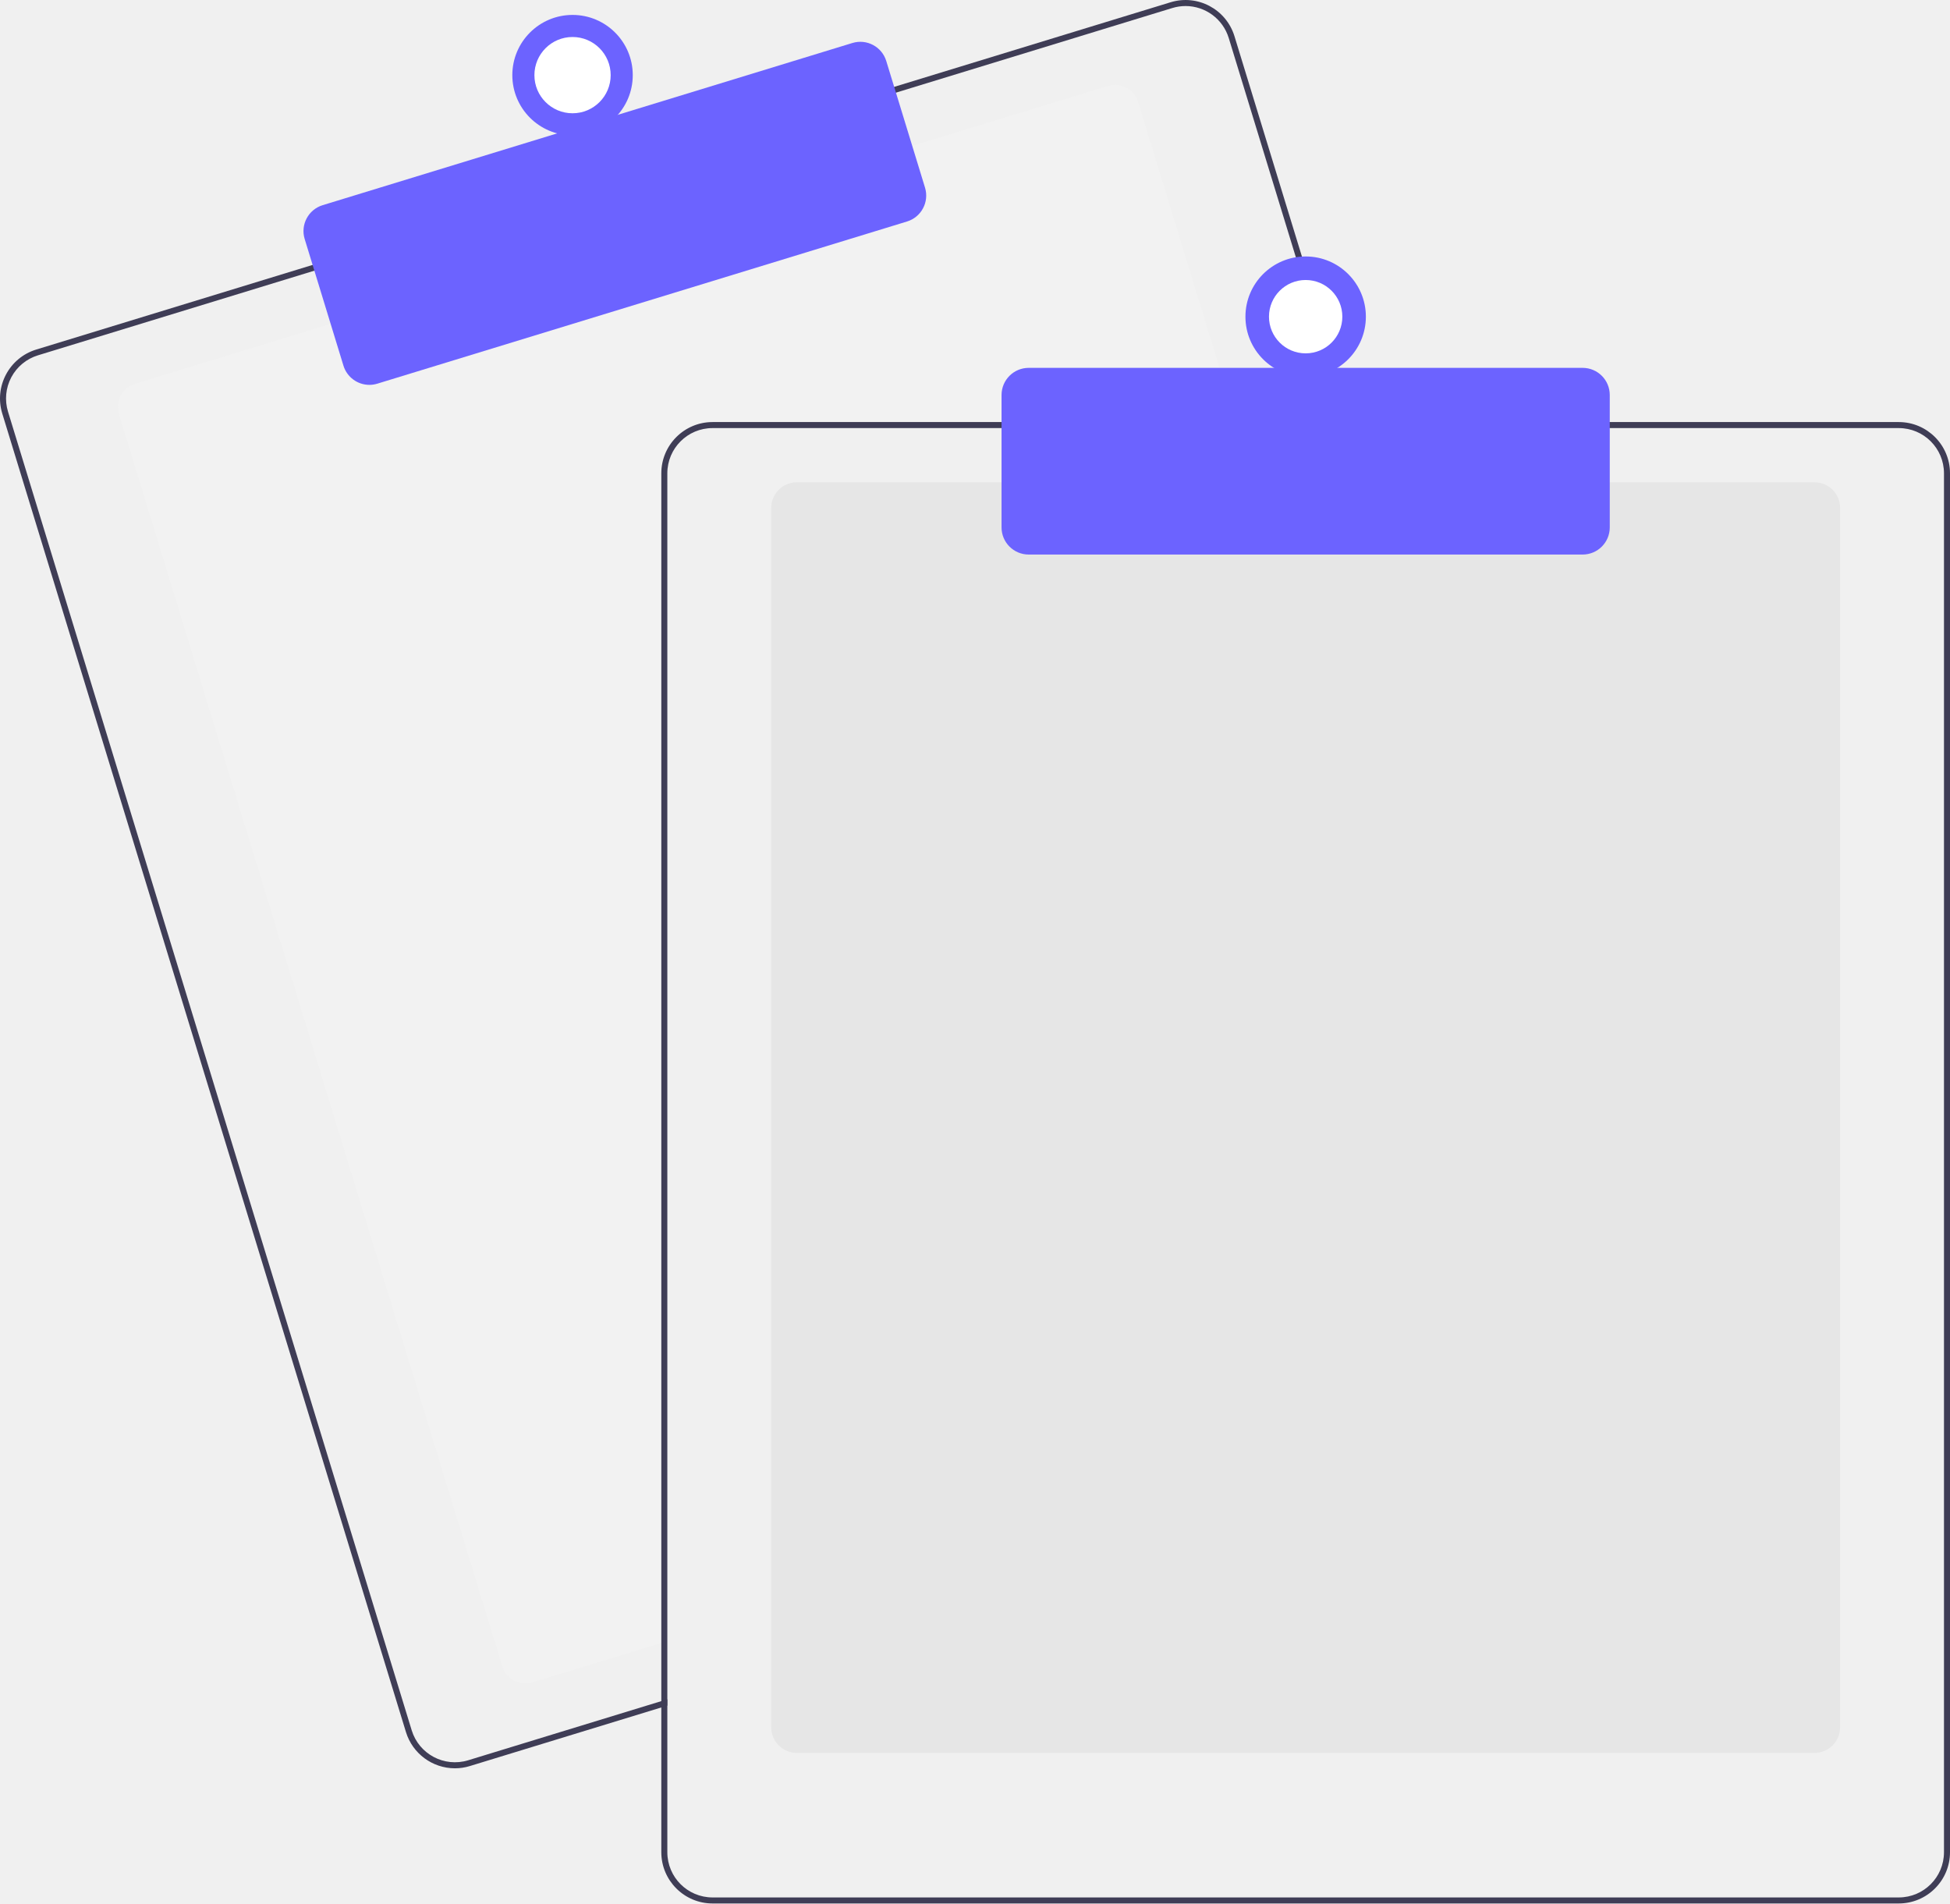
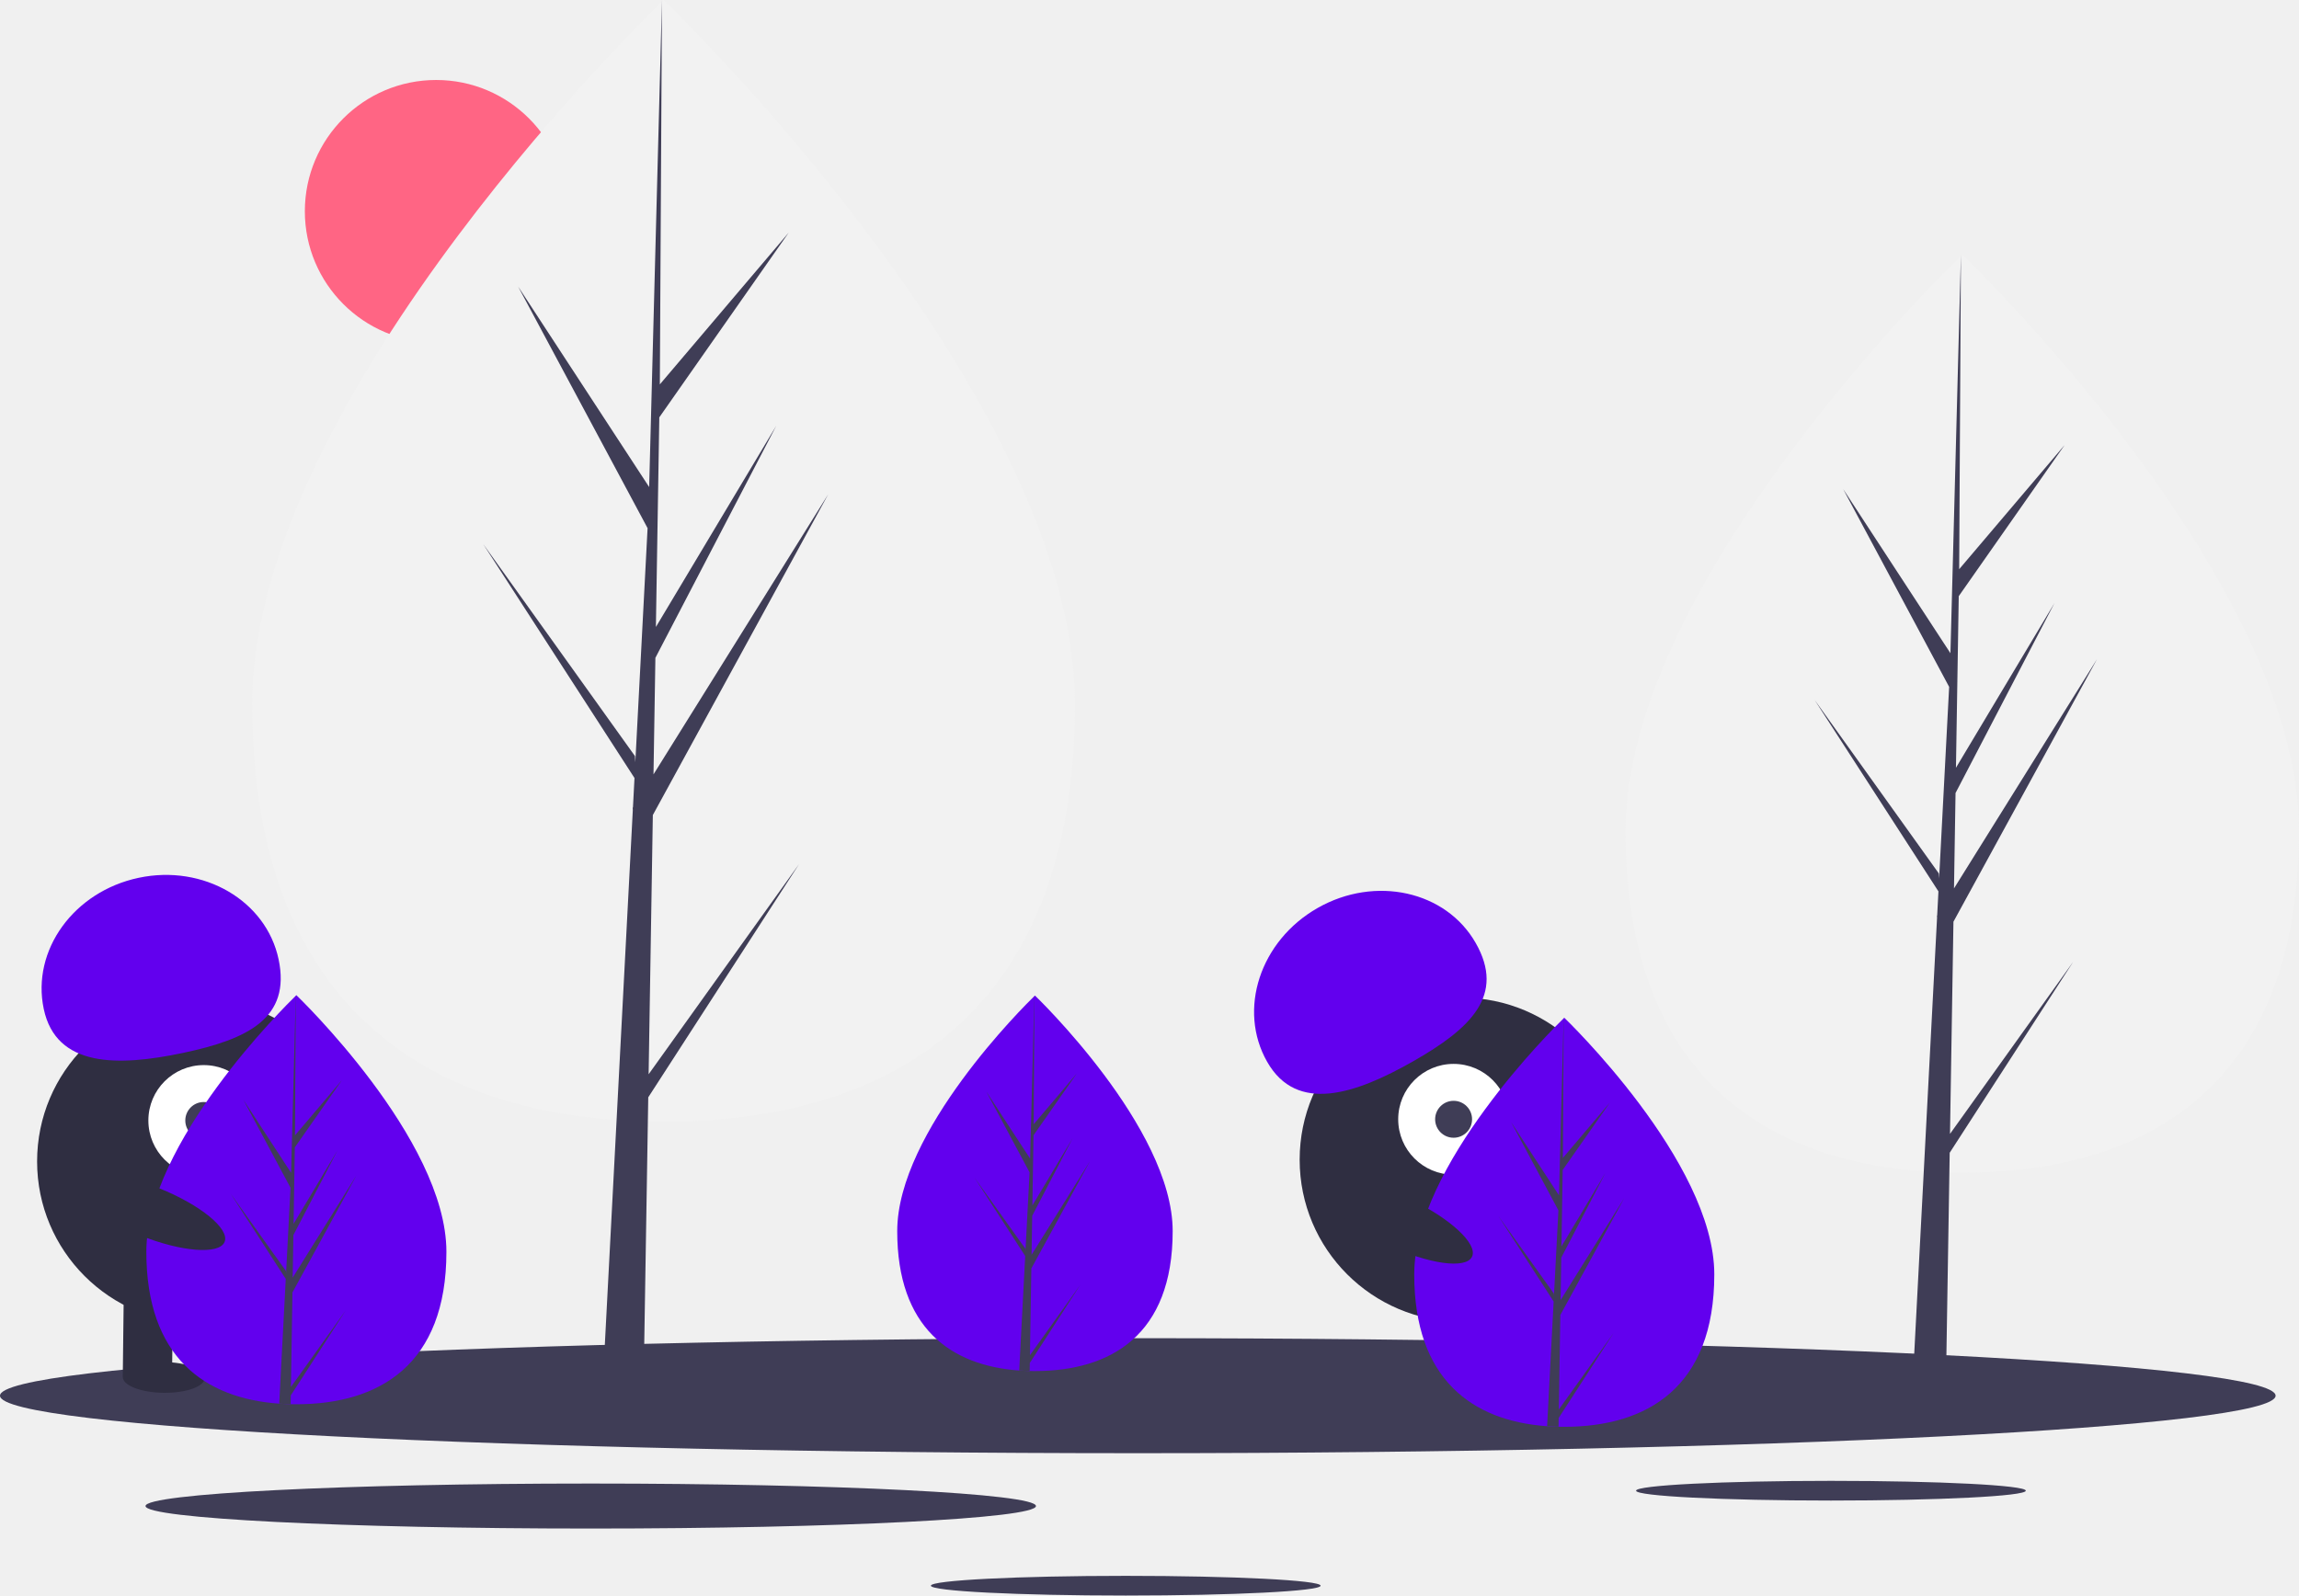
- <svg xmlns="http://www.w3.org/2000/svg" id="b21613c9-2bf0-4d37-bef0-3b193d34fc5d" data-name="Layer 1" width="647.636" height="632.174" viewBox="0 0 647.636 632.174">
-   <path d="M687.328,276.087H512.818a15.018,15.018,0,0,0-15,15v387.85l-2,.61-42.81,13.11a8.007,8.007,0,0,1-9.99-5.31L315.678,271.397a8.003,8.003,0,0,1,5.31-9.99l65.97-20.2,191.25-58.54,65.97-20.2a7.989,7.989,0,0,1,9.99,5.3l32.55,106.32Z" transform="translate(-276.1819 -133.9131)" fill="#f2f2f2" />
-   <path d="M725.408,274.087l-39.23-128.14a16.994,16.994,0,0,0-21.23-11.28l-92.75,28.39L380.958,221.607l-92.75,28.4a17.015,17.015,0,0,0-11.28,21.23l134.08,437.93a17.027,17.027,0,0,0,16.26,12.03,16.789,16.789,0,0,0,4.97-.75l63.58-19.46,2-.62v-2.09l-2,.61-64.17,19.65a15.015,15.015,0,0,1-18.73-9.95l-134.07-437.94a14.979,14.979,0,0,1,9.95-18.73l92.75-28.4,191.24-58.54,92.75-28.4a15.156,15.156,0,0,1,4.41-.66,15.015,15.015,0,0,1,14.32,10.61l39.05,127.56.62,2h2.08Z" transform="translate(-276.1819 -133.9131)" fill="#3f3d56" />
-   <path d="M398.863,261.734a9.016,9.016,0,0,1-8.611-6.367l-12.88-42.072a8.999,8.999,0,0,1,5.971-11.24l175.939-53.864a9.009,9.009,0,0,1,11.241,5.971l12.88,42.072a9.01,9.01,0,0,1-5.971,11.241L401.492,261.339A8.976,8.976,0,0,1,398.863,261.734Z" transform="translate(-276.1819 -133.9131)" fill="#6c63ff" />
-   <circle cx="190.154" cy="24.955" r="20" fill="#6c63ff" />
-   <circle cx="190.154" cy="24.955" r="12.665" fill="#fff" />
-   <path d="M878.818,716.087h-338a8.51,8.51,0,0,1-8.5-8.5v-405a8.51,8.51,0,0,1,8.5-8.5h338a8.51,8.51,0,0,1,8.5,8.5v405A8.51,8.51,0,0,1,878.818,716.087Z" transform="translate(-276.1819 -133.9131)" fill="#e6e6e6" />
-   <path d="M723.318,274.087h-210.5a17.024,17.024,0,0,0-17,17v407.8l2-.61v-407.19a15.018,15.018,0,0,1,15-15H723.938Zm183.5,0h-394a17.024,17.024,0,0,0-17,17v458a17.024,17.024,0,0,0,17,17h394a17.024,17.024,0,0,0,17-17v-458A17.024,17.024,0,0,0,906.818,274.087Zm15,475a15.018,15.018,0,0,1-15,15h-394a15.018,15.018,0,0,1-15-15v-458a15.018,15.018,0,0,1,15-15h394a15.018,15.018,0,0,1,15,15Z" transform="translate(-276.1819 -133.9131)" fill="#3f3d56" />
-   <path d="M801.818,318.087h-184a9.01,9.01,0,0,1-9-9v-44a9.01,9.01,0,0,1,9-9h184a9.01,9.01,0,0,1,9,9v44A9.01,9.01,0,0,1,801.818,318.087Z" transform="translate(-276.1819 -133.9131)" fill="#6c63ff" />
-   <circle cx="433.636" cy="105.174" r="20" fill="#6c63ff" />
-   <circle cx="433.636" cy="105.174" r="12.182" fill="#fff" />
+ <svg xmlns="http://www.w3.org/2000/svg" data-name="Layer 1" width="1120.592" height="777.916" viewBox="0 0 1120.592 777.916">
+   <circle cx="212.592" cy="103" r="64" fill="#ff6584" />
+   <path d="M563.68,404.164c0,151.011-89.774,203.739-200.516,203.739S162.649,555.175,162.649,404.164,363.165,61.042,363.165,61.042,563.68,253.152,563.68,404.164Z" transform="translate(-39.70387 -61.04208)" fill="#f2f2f2" />
+   <polygon points="316.156 523.761 318.21 397.378 403.674 241.024 318.532 377.552 319.455 320.725 378.357 207.605 319.699 305.687 319.699 305.687 321.359 203.481 384.433 113.423 321.621 187.409 322.658 0 316.138 248.096 316.674 237.861 252.547 139.704 315.646 257.508 309.671 371.654 309.493 368.625 235.565 265.329 309.269 379.328 308.522 393.603 308.388 393.818 308.449 394.99 293.29 684.589 313.544 684.589 315.974 535.005 389.496 421.285 316.156 523.761" fill="#3f3d56" />
+   <path d="M1160.296,466.014c0,123.61-73.484,166.77-164.132,166.77s-164.132-43.16-164.132-166.77S996.165,185.152,996.165,185.152,1160.296,342.404,1160.296,466.014Z" transform="translate(-39.70387 -61.04208)" fill="#f2f2f2" />
+   <polygon points="950.482 552.833 952.162 449.383 1022.119 321.4 952.426 433.154 953.182 386.639 1001.396 294.044 953.382 374.329 953.382 374.329 954.741 290.669 1006.369 216.952 954.954 277.514 955.804 124.11 950.467 327.188 950.906 318.811 898.414 238.464 950.064 334.893 945.173 428.327 945.027 425.847 884.514 341.294 944.844 434.608 944.232 446.293 944.123 446.469 944.173 447.428 931.764 684.478 948.343 684.478 950.332 562.037 1010.514 468.952 950.482 552.833" fill="#3f3d56" />
+   <ellipse cx="554.592" cy="680.479" rx="554.592" ry="28.034" fill="#3f3d56" />
+   <ellipse cx="892.445" cy="726.797" rx="94.989" ry="4.802" fill="#3f3d56" />
+   <ellipse cx="548.72" cy="773.114" rx="94.989" ry="4.802" fill="#3f3d56" />
+   <ellipse cx="287.944" cy="734.279" rx="217.014" ry="10.97" fill="#3f3d56" />
+   <circle cx="97.084" cy="566.27" r="79" fill="#2f2e41" />
+   <rect x="99.805" y="689.023" width="24" height="43" transform="translate(-31.32451 -62.31008) rotate(0.67509)" fill="#2f2e41" />
+   <rect x="147.802" y="689.589" width="24" height="43" transform="translate(-31.31452 -62.87555) rotate(0.67509)" fill="#2f2e41" />
+   <ellipse cx="119.546" cy="732.616" rx="7.5" ry="20" transform="translate(-654.1319 782.4795) rotate(-89.32491)" fill="#2f2e41" />
+   <ellipse cx="167.554" cy="732.182" rx="7.5" ry="20" transform="translate(-606.2547 830.0553) rotate(-89.32491)" fill="#2f2e41" />
+   <circle cx="99.319" cy="546.295" r="27" fill="#fff" />
+   <circle cx="99.319" cy="546.295" r="9" fill="#3f3d56" />
+   <path d="M61.026,552.946c-6.042-28.641,14.688-57.265,46.3-63.934s62.138,11.143,68.18,39.784-14.978,38.93-46.591,45.599S67.068,581.587,61.026,552.946Z" transform="translate(-39.70387 -61.04208)" fill="#6200ee" />
+   <path d="M257.296,671.384c0,55.076-32.74,74.306-73.13,74.306q-1.404,0-2.803-.031c-1.871-.04-3.725-.129-5.556-.254-36.451-2.58-64.771-22.799-64.771-74.021,0-53.008,67.739-119.896,72.827-124.846l.009-.009c.196-.192.294-.285.294-.285S257.296,616.308,257.296,671.384Z" transform="translate(-39.70387 -61.04208)" fill="#6200ee" />
+   <path d="M181.502,737.265l26.747-37.374-26.814,41.477-.071,4.291c-1.871-.04-3.725-.129-5.556-.254l2.883-55.103-.022-.428.049-.08.272-5.204-26.881-41.58,26.965,37.677.062,1.105,2.179-41.633-23.013-42.966,23.294,35.658,2.268-86.314.009-.294v.285l-.379,68.064,22.911-26.983-23.004,32.847-.606,37.276L204.185,621.958l-21.48,41.259-.339,20.723,31.056-49.791-31.171,57.023Z" transform="translate(-39.70387 -61.04208)" fill="#3f3d56" />
+   <circle cx="712.485" cy="565.415" r="79" fill="#2f2e41" />
+   <rect x="741.777" y="691.824" width="24" height="43" transform="translate(-215.9946 191.864) rotate(-17.08345)" fill="#2f2e41" />
+   <rect x="787.659" y="677.723" width="24" height="43" transform="matrix(0.95588, -0.29376, 0.29376, 0.95588, -209.8279, 204.7204)" fill="#2f2e41" />
+   <ellipse cx="767.887" cy="732.003" rx="20" ry="7.5" transform="translate(-220.8593 196.8331) rotate(-17.08345)" fill="#2f2e41" />
+   <ellipse cx="813.475" cy="716.946" rx="20" ry="7.5" transform="translate(-214.4248 209.561) rotate(-17.08345)" fill="#2f2e41" />
+   <circle cx="708.522" cy="545.71" r="27" fill="#fff" />
+   <circle cx="708.522" cy="545.71" r="9" fill="#3f3d56" />
+   <path d="M657.355,578.743c-14.49-25.433-3.478-59.016,24.594-75.009s62.576-8.341,77.065,17.093-2.391,41.644-30.463,57.637S671.845,604.176,657.355,578.743Z" transform="translate(-39.70387 -61.04208)" fill="#6200ee" />
+   <path d="M611.296,661.299c0,50.557-30.054,68.21-67.13,68.21q-1.288,0-2.573-.029c-1.718-.037-3.419-.119-5.1-.233-33.461-2.368-59.457-20.929-59.457-67.948,0-48.659,62.181-110.059,66.852-114.603l.008-.008c.18-.176.27-.262.27-.262S611.296,610.742,611.296,661.299Z" transform="translate(-39.70387 -61.04208)" fill="#6200ee" />
+   <path d="M541.72,721.774l24.553-34.307-24.614,38.074-.065,3.939c-1.718-.037-3.419-.119-5.1-.233l2.646-50.582-.02-.393.045-.074.249-4.777-24.675-38.168,24.753,34.585.057,1.014,2-38.217-21.125-39.44L541.806,625.928l2.082-79.232.008-.27v.262l-.348,62.48,21.031-24.769-21.117,30.152-.556,34.217,19.636-32.839-19.718,37.874-.311,19.023,28.508-45.706-28.614,52.344Z" transform="translate(-39.70387 -61.04208)" fill="#3f3d56" />
+   <path d="M875.296,682.384c0,55.076-32.74,74.306-73.13,74.306q-1.403,0-2.803-.031c-1.871-.04-3.725-.129-5.556-.254-36.451-2.58-64.771-22.799-64.771-74.021,0-53.008,67.739-119.896,72.827-124.846l.009-.009c.196-.192.294-.285.294-.285S875.296,627.308,875.296,682.384Z" transform="translate(-39.70387 -61.04208)" fill="#6200ee" />
+   <path d="M799.502,748.265l26.747-37.374-26.814,41.477-.071,4.291c-1.871-.04-3.725-.129-5.556-.254l2.883-55.103-.022-.428.049-.08.272-5.204L770.108,654.011l26.965,37.677.062,1.105,2.179-41.633-23.013-42.966,23.294,35.658,2.268-86.314.009-.294v.285l-.379,68.064,22.911-26.983-23.004,32.847-.606,37.276L822.185,632.958l-21.48,41.259-.339,20.723,31.056-49.791-31.171,57.023Z" transform="translate(-39.70387 -61.04208)" fill="#3f3d56" />
+   <ellipse cx="721.517" cy="656.822" rx="12.4" ry="39.5" transform="translate(-220.8352 966.2232) rotate(-64.62574)" fill="#2f2e41" />
+   <ellipse cx="112.517" cy="651.822" rx="12.4" ry="39.5" transform="translate(-574.0794 452.7137) rotate(-68.15829)" fill="#2f2e41" />
</svg>
